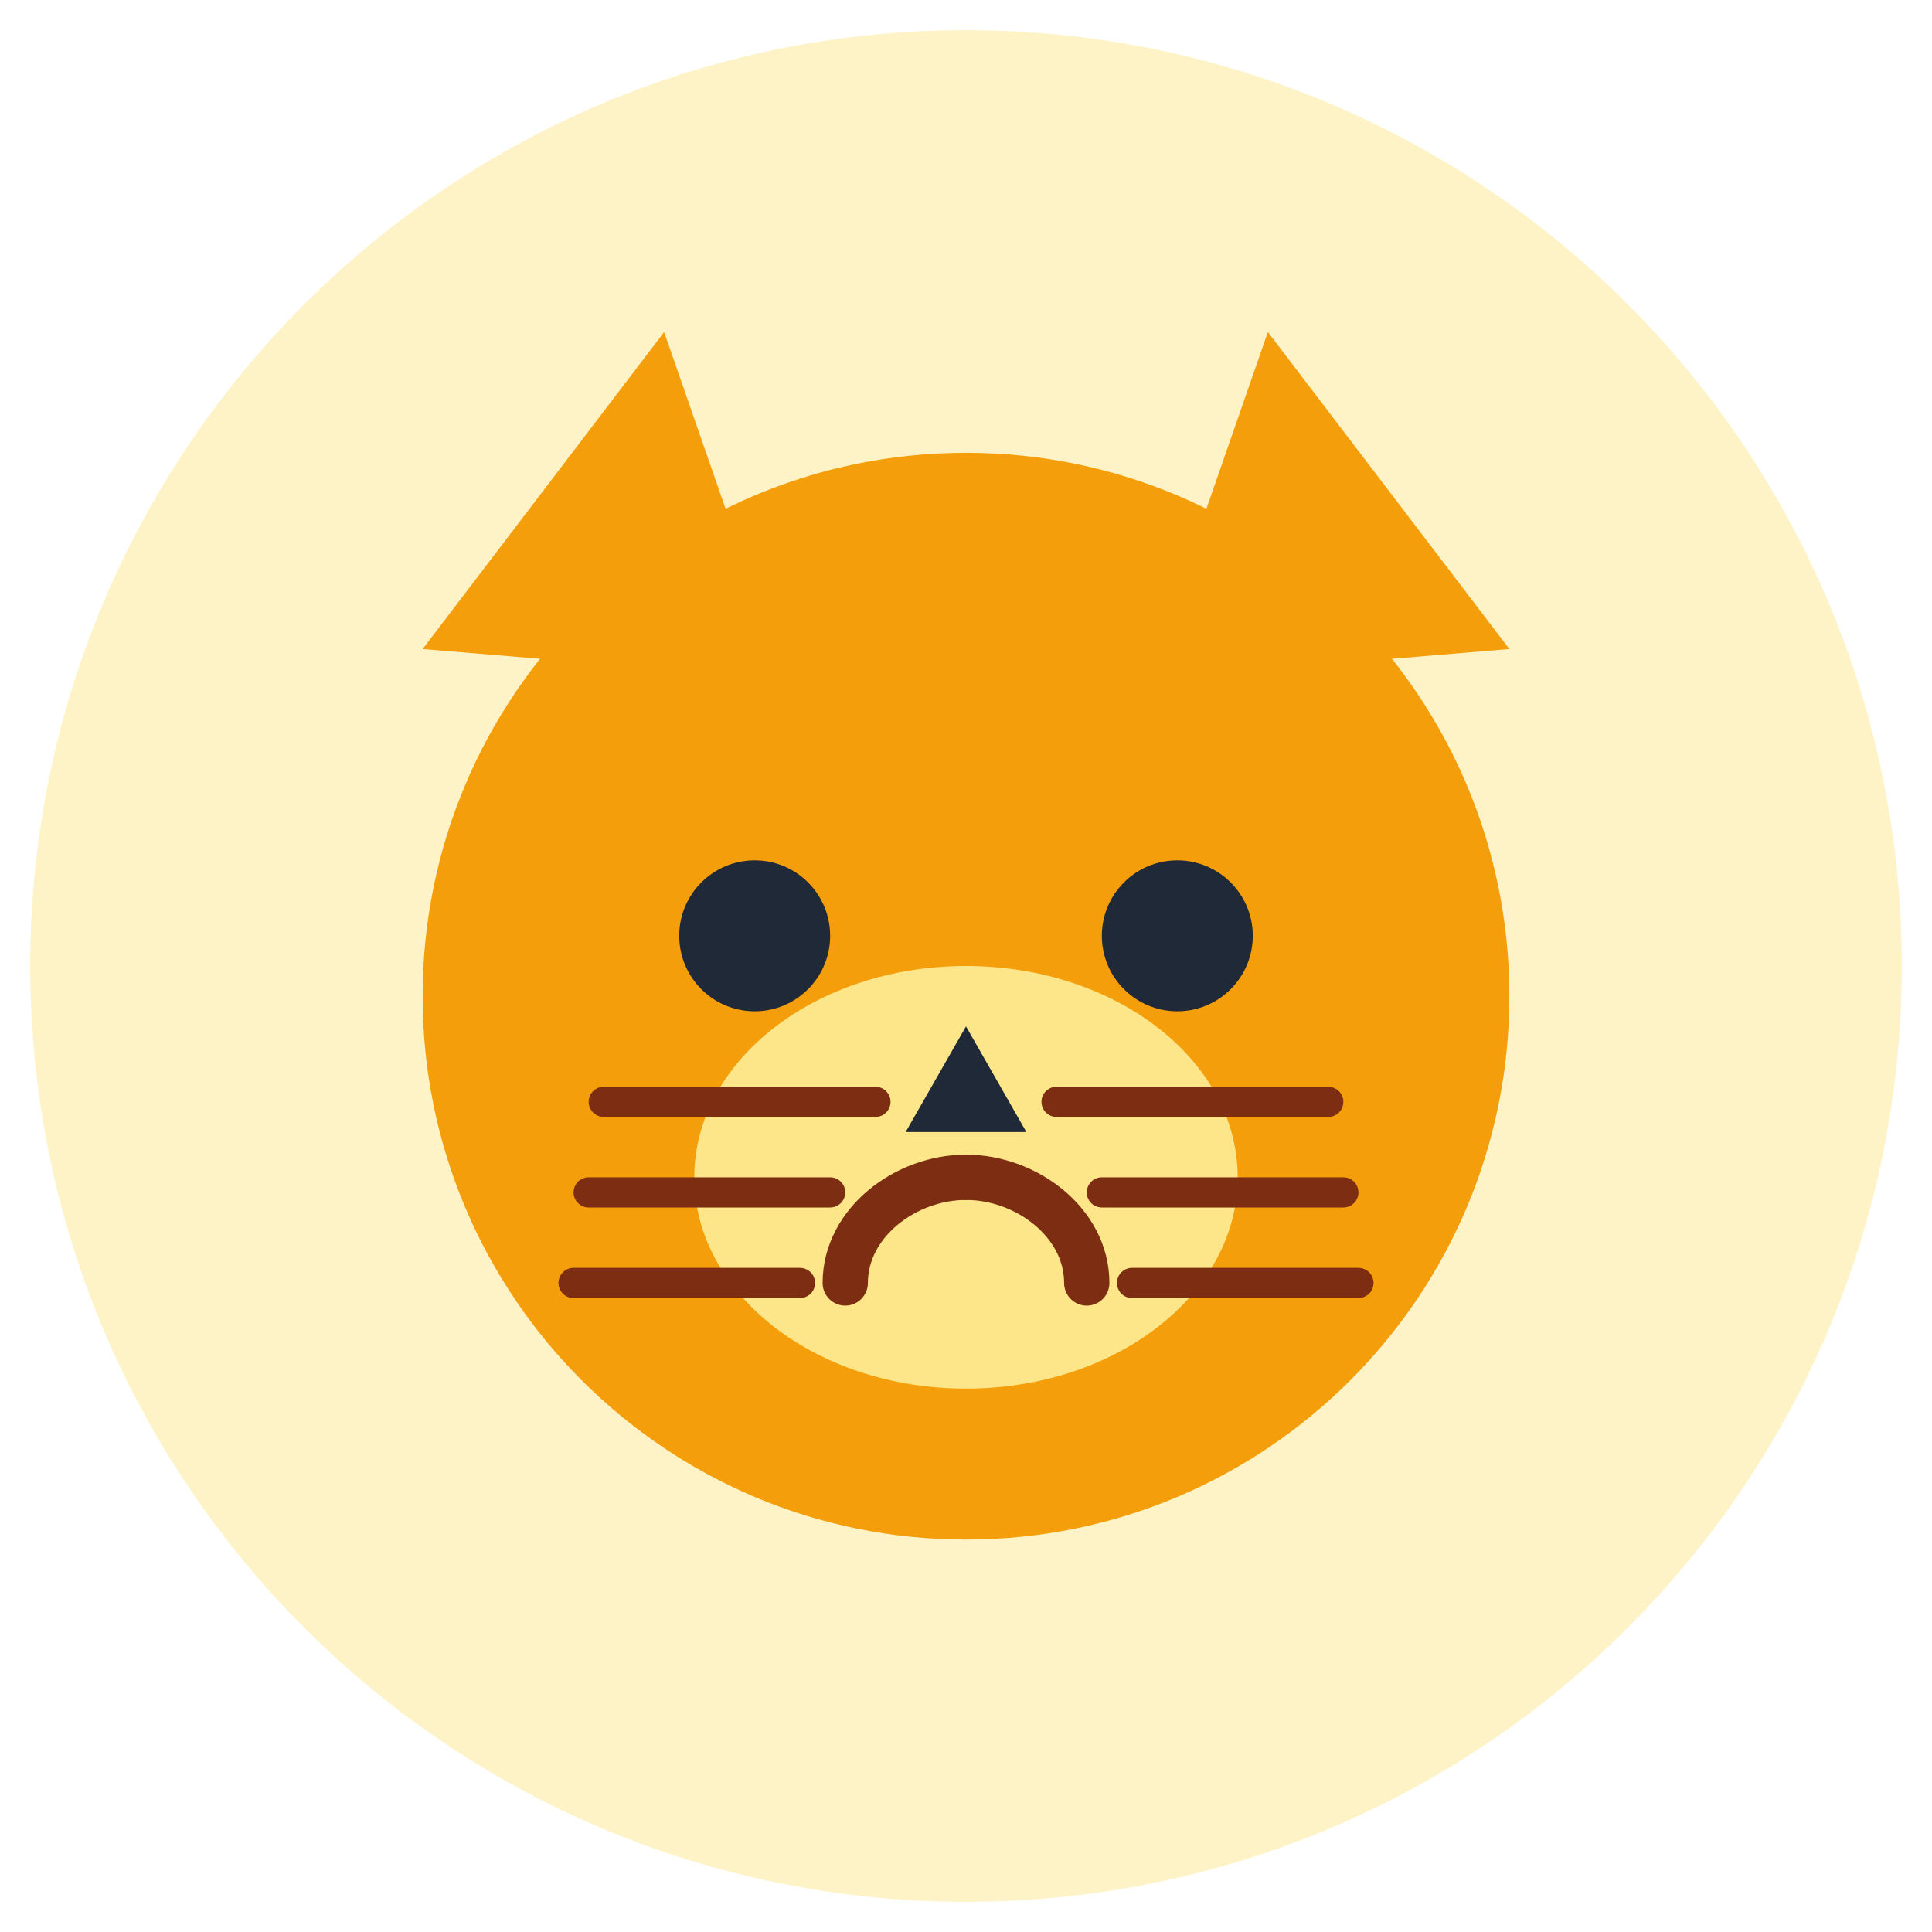
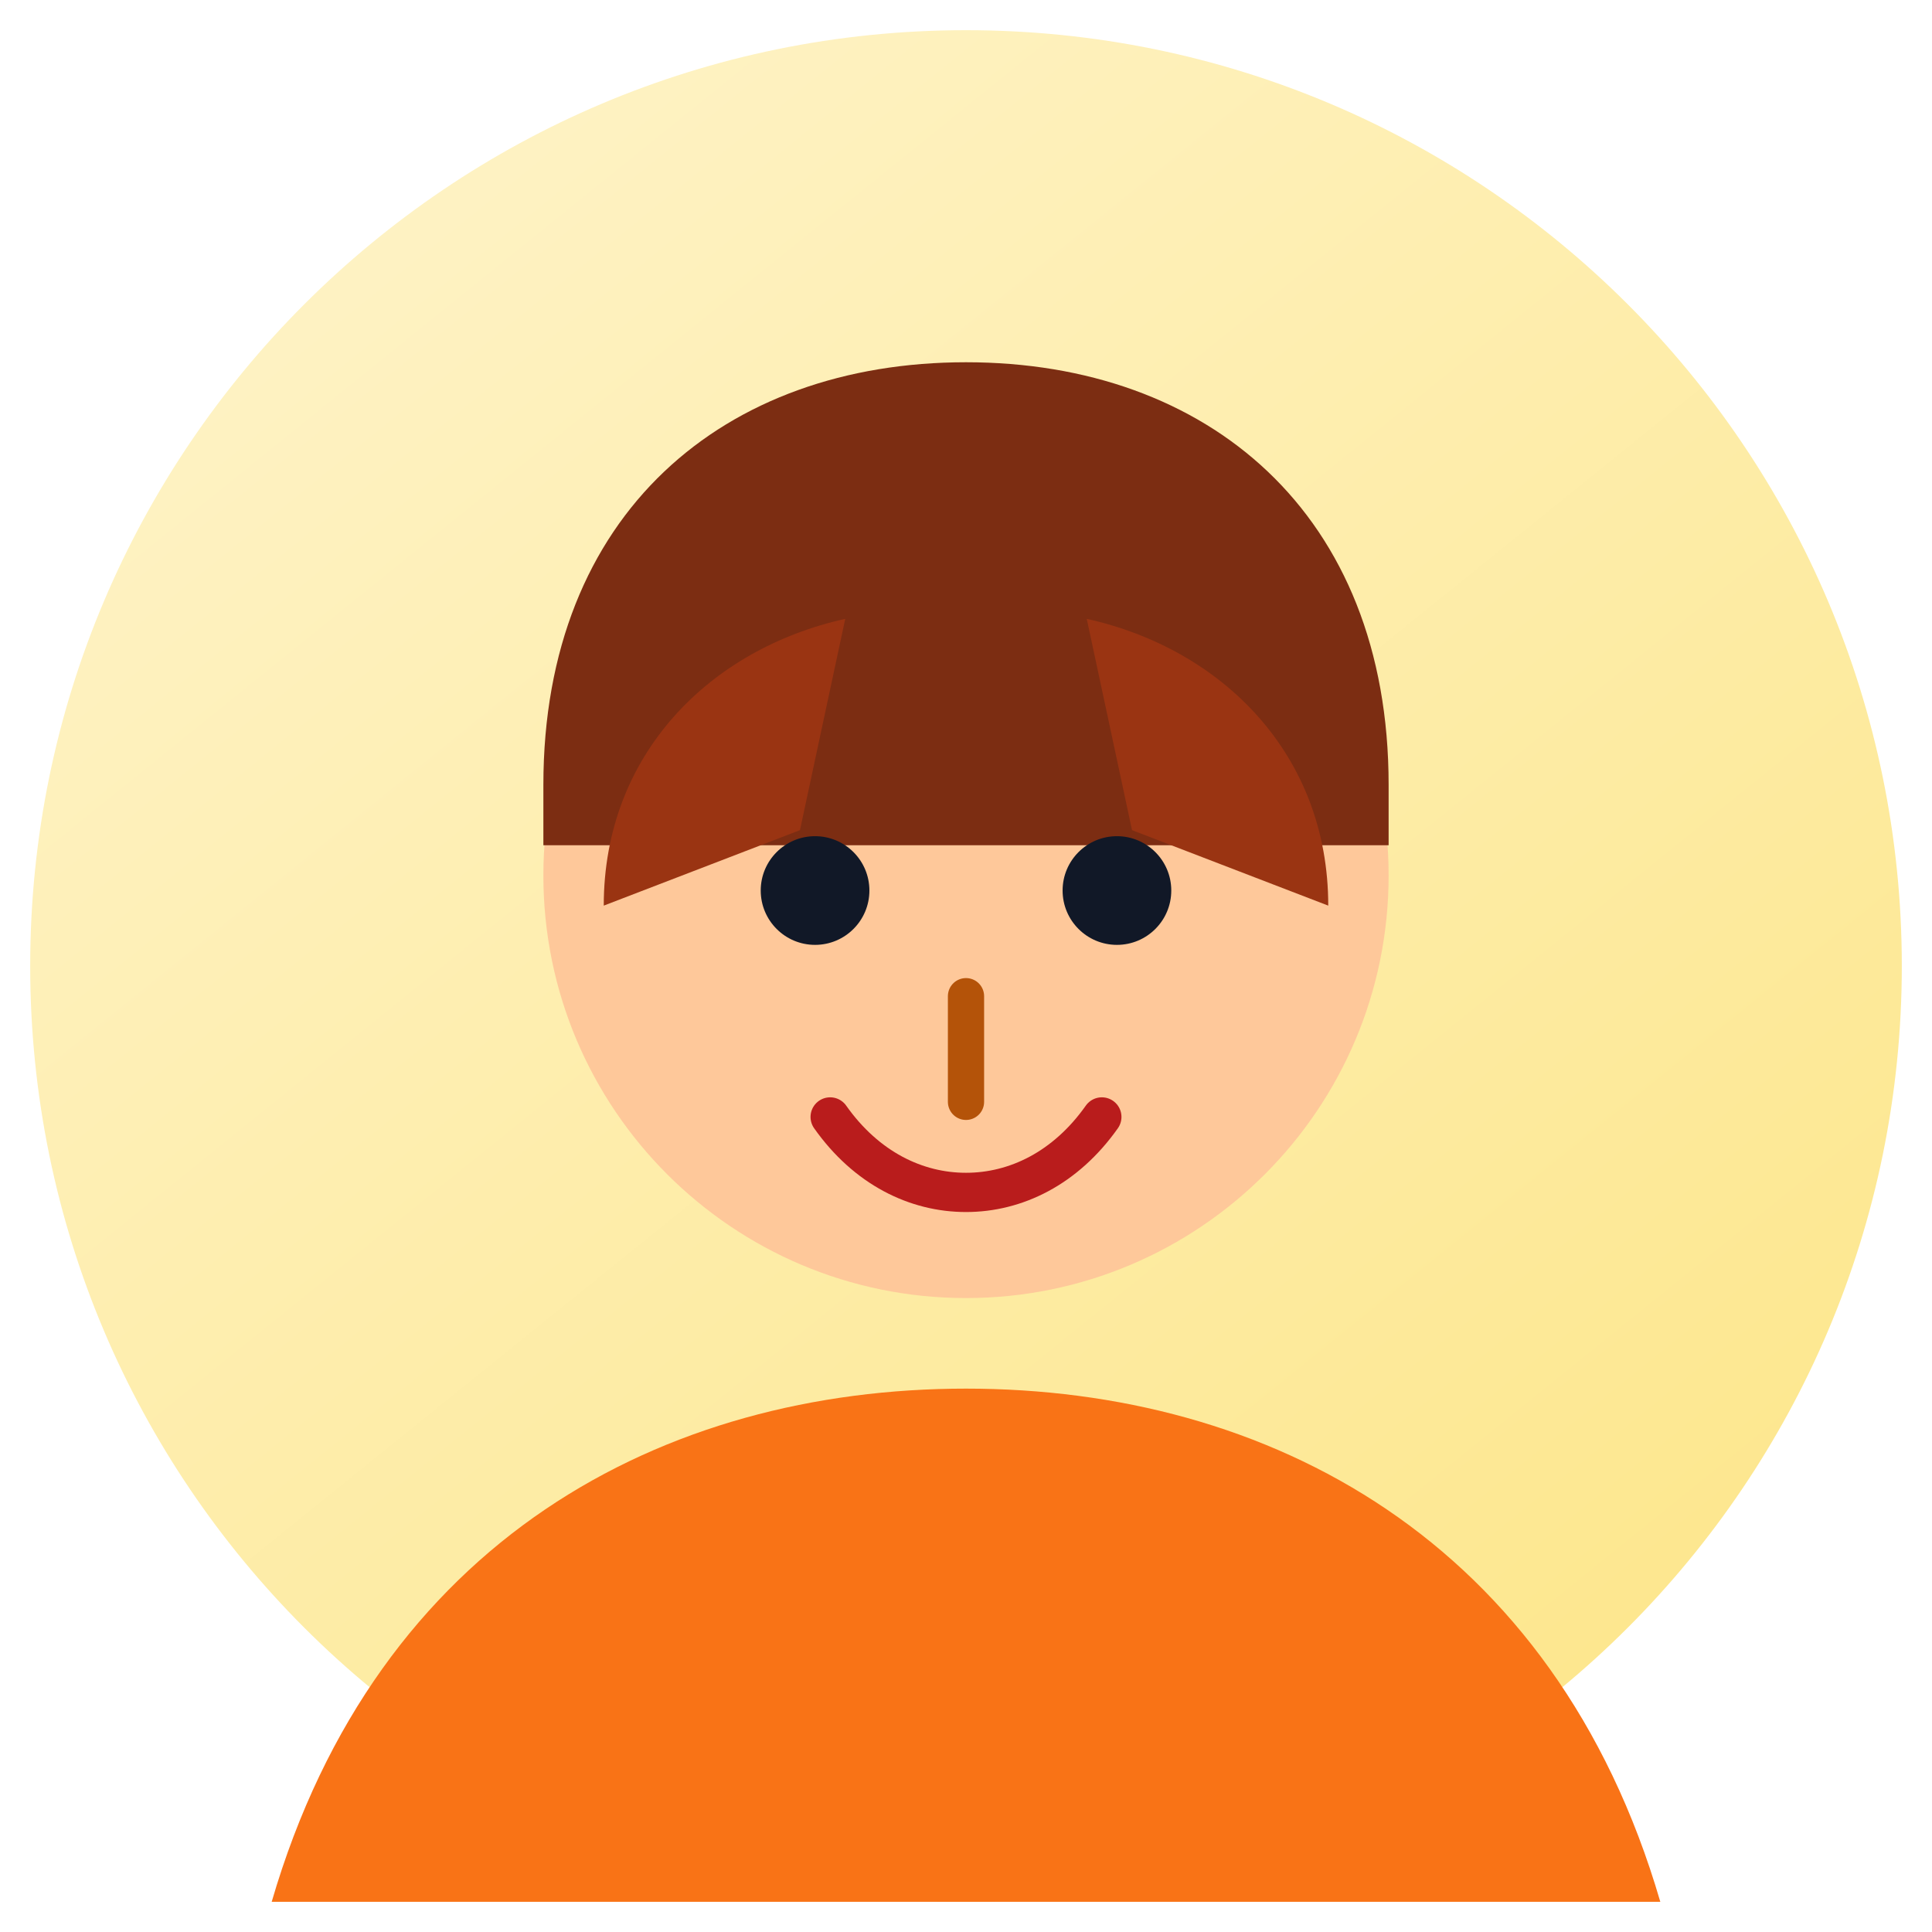
<svg xmlns="http://www.w3.org/2000/svg" viewBox="0 0 128 128">
-   <circle cx="64" cy="64" r="62" fill="#fef3c7" />
-   <path d="M28 43L44 22l8 23" fill="#f59e0b" />
-   <path d="M100 43L84 22l-8 23" fill="#f59e0b" />
-   <circle cx="64" cy="66" r="36" fill="#f59e0b" />
-   <ellipse cx="64" cy="78" rx="18" ry="14" fill="#fde68a" />
-   <circle cx="50" cy="62" r="5" fill="#1f2937" />
-   <circle cx="78" cy="62" r="5" fill="#1f2937" />
-   <path d="M64 68l-4 7h8z" fill="#1f2937" />
-   <path d="M64 78c-4 0-8 3-8 7" stroke="#7c2d12" stroke-width="3" stroke-linecap="round" fill="none" />
-   <path d="M64 78c4 0 8 3 8 7" stroke="#7c2d12" stroke-width="3" stroke-linecap="round" fill="none" />
-   <path d="M40 73h18M39 79h16M38 85h15" stroke="#7c2d12" stroke-width="2" stroke-linecap="round" />
-   <path d="M88 73H70M89 79H73M90 85H75" stroke="#7c2d12" stroke-width="2" stroke-linecap="round" />
+   <defs>
+     <linearGradient id="bg1" x1="18" y1="8" x2="110" y2="122" gradientUnits="userSpaceOnUse">
+       <stop stop-color="#fef3c7" />
+       <stop offset="1" stop-color="#fde68a" />
+     </linearGradient>
+   </defs>
+   <circle cx="64" cy="64" r="62" fill="url(#bg1)" />
+   <path d="M18 126c7-24 26-34 46-34s39 10 46 34z" fill="#f97316" />
+   <circle cx="64" cy="58" r="28" fill="#fec89a" />
+   <path d="M36 52c0-18 12-28 28-28s28 10 28 28v4H36z" fill="#7c2d12" />
+   <path d="M40 60c0-10 7-17 16-19l-3 14zM88 60c0-10-7-17-16-19l3 14z" fill="#9a3412" />
+   <circle cx="54" cy="59" r="3.6" fill="#111827" />
+   <circle cx="74" cy="59" r="3.6" fill="#111827" />
+   <path d="M64 66v7" stroke="#b45309" stroke-width="2.4" stroke-linecap="round" />
+   <path d="M55 74c2.4 3.4 5.7 5 9 5s6.6-1.6 9-5" stroke="#b91c1c" stroke-width="2.6" stroke-linecap="round" fill="none" />
</svg>
